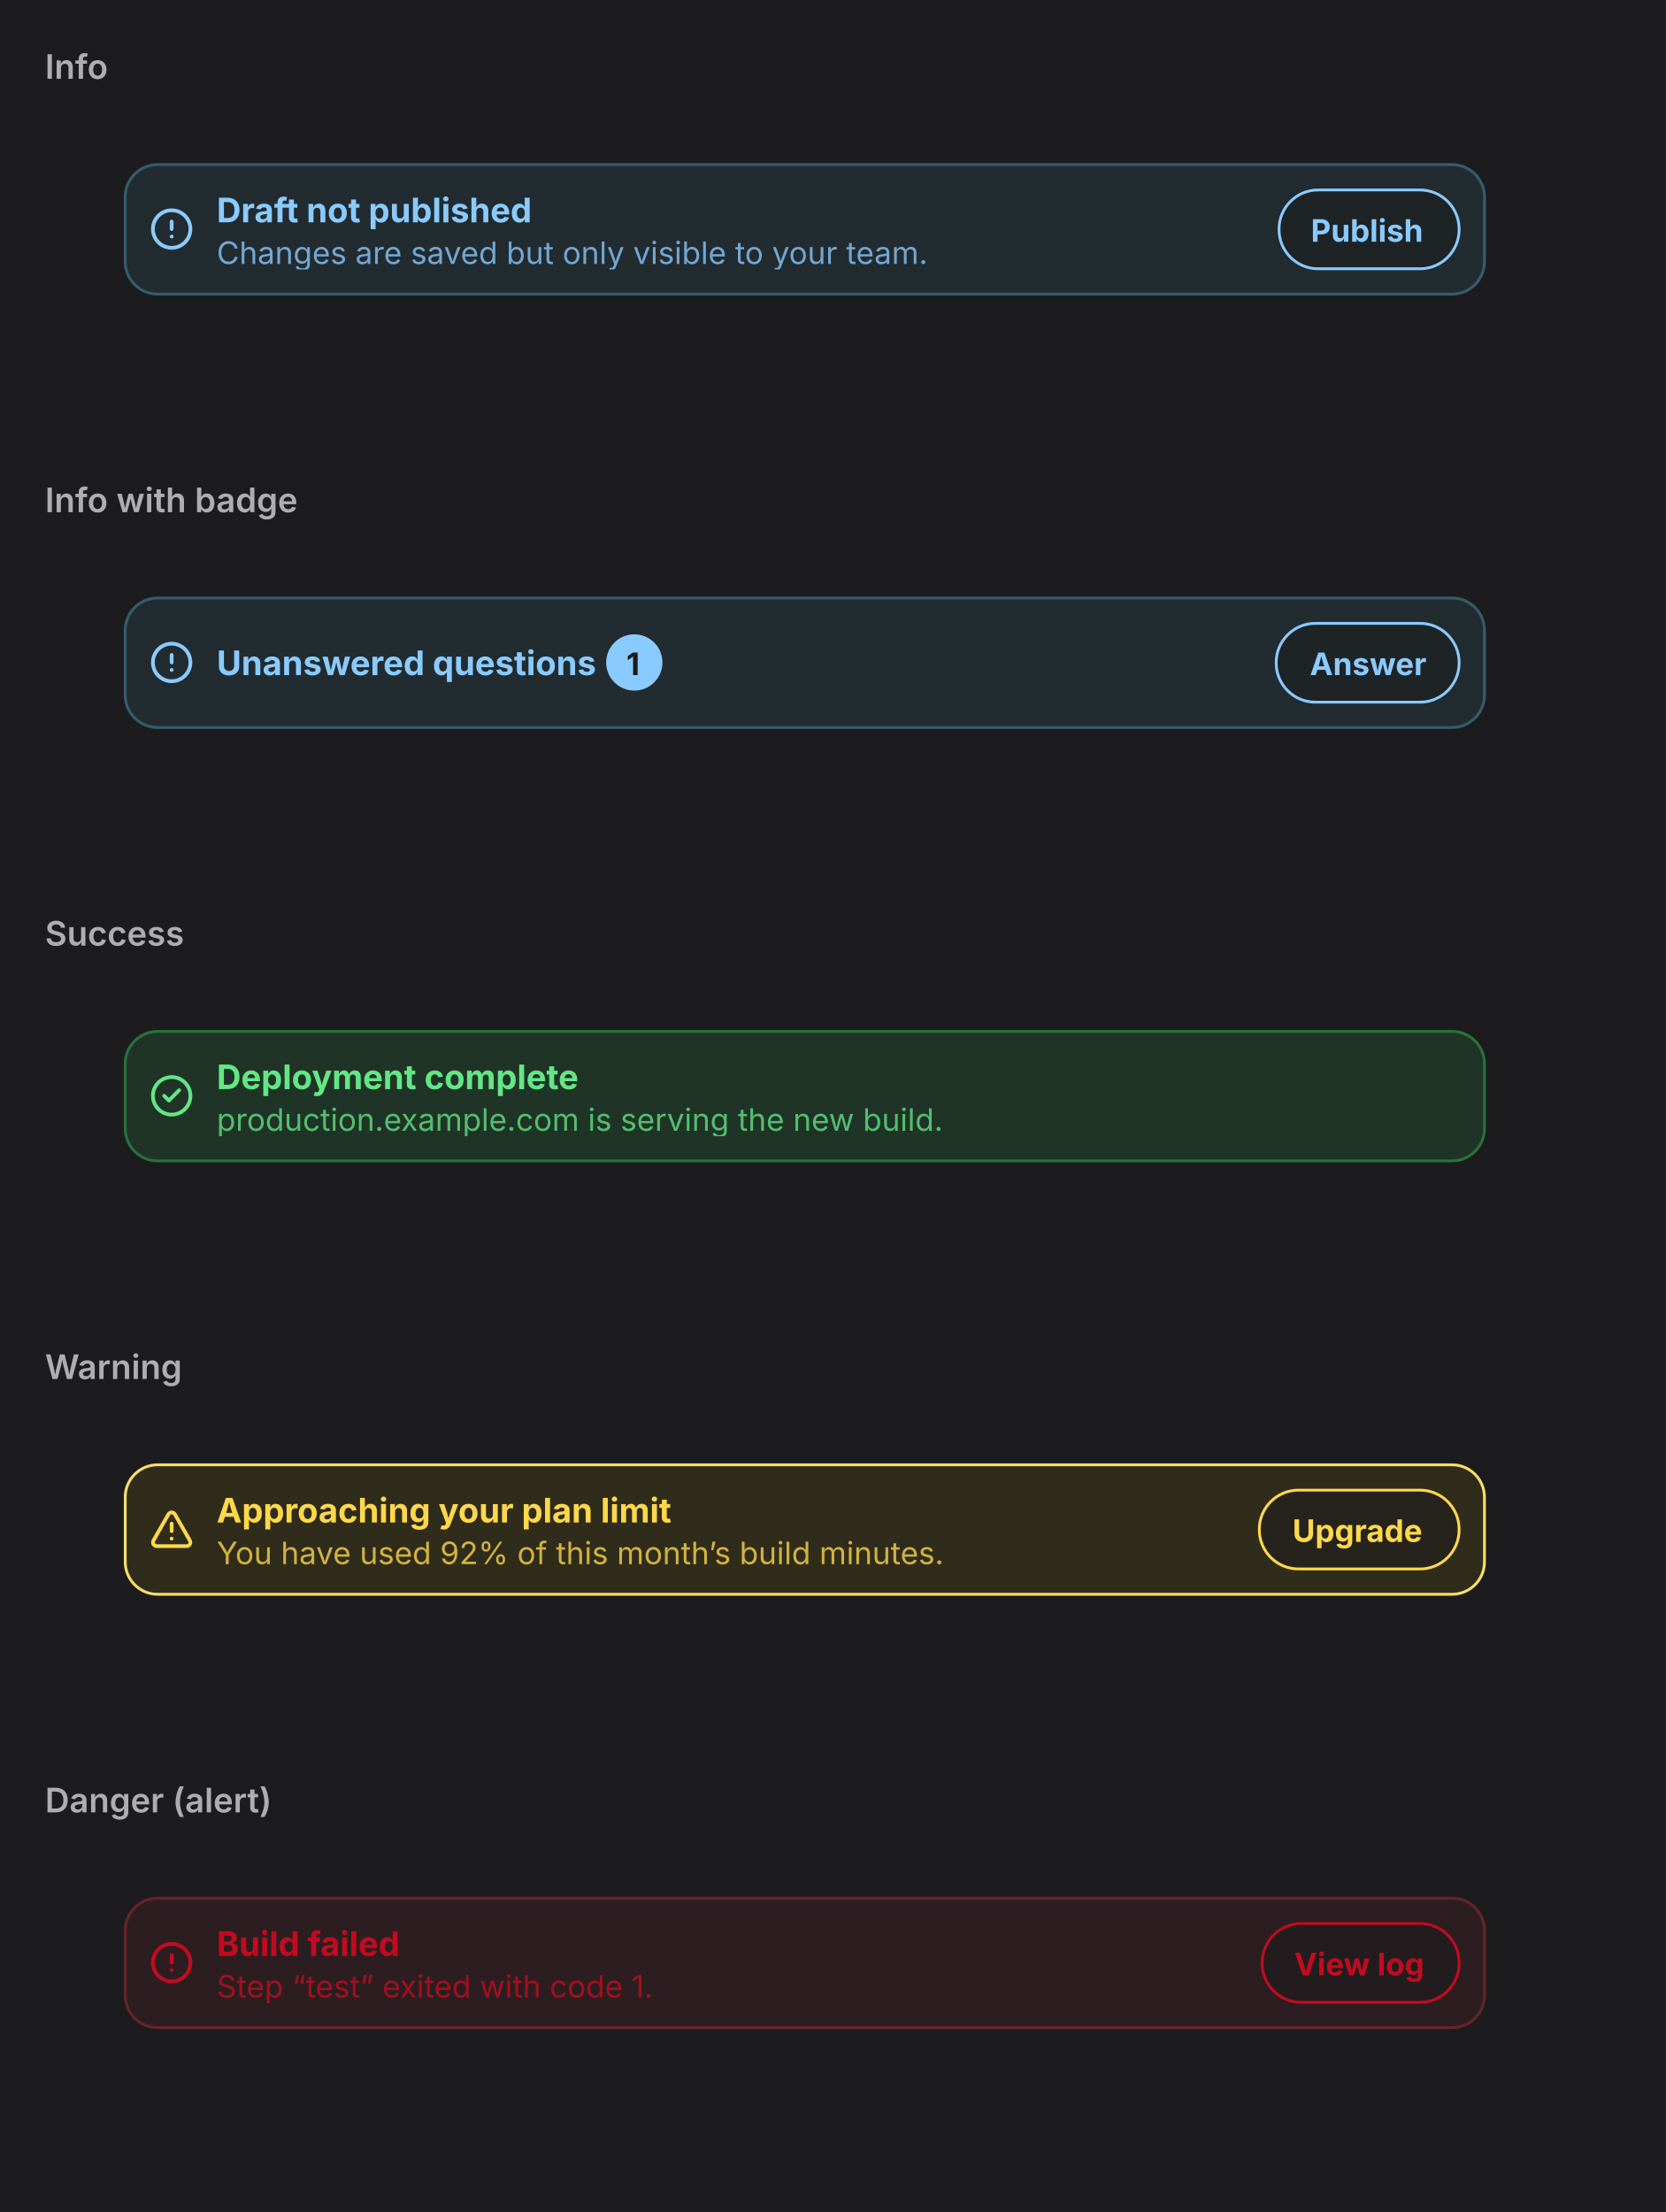
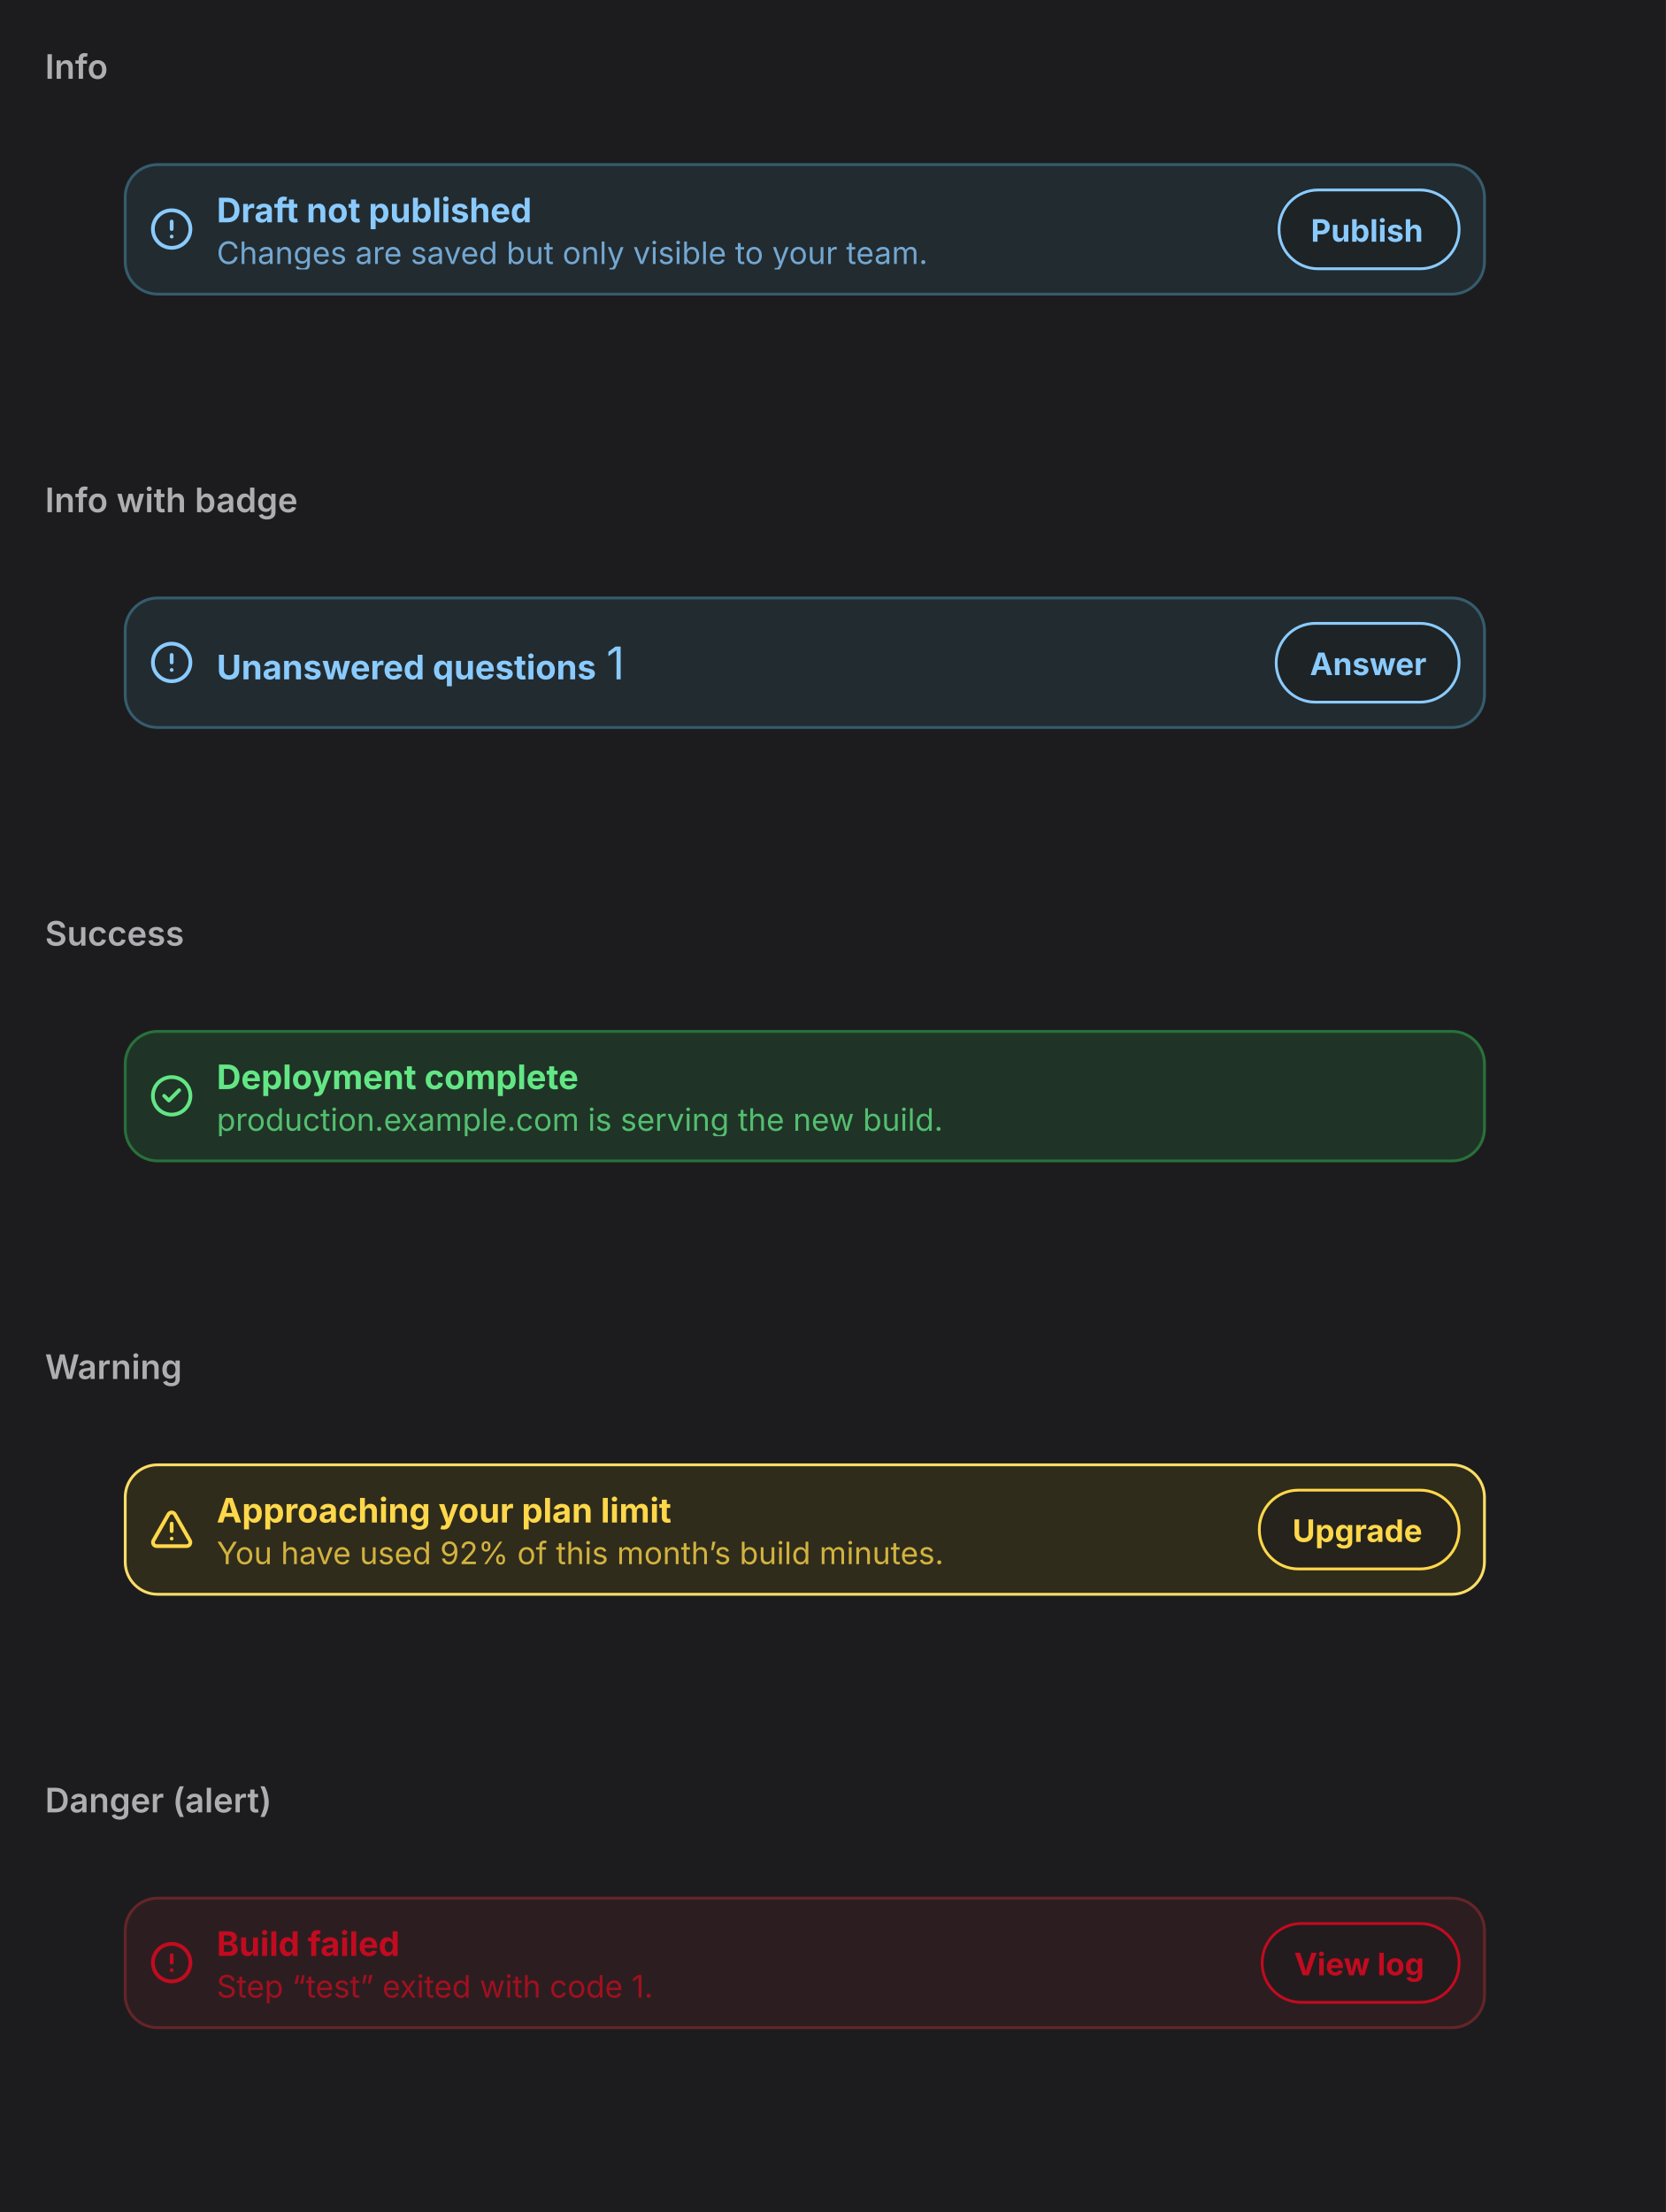
<svg xmlns="http://www.w3.org/2000/svg" viewBox="0 0 592 786" width="592" height="786">
  <defs>
    <clipPath id="cp0">
      <rect x="16" y="38" width="560" height="116" />
    </clipPath>
    <clipPath id="cp1">
      <rect x="16" y="192" width="560" height="116" />
    </clipPath>
    <clipPath id="cp2">
      <rect x="16" y="346" width="560" height="116" />
    </clipPath>
    <clipPath id="cp3">
      <rect x="16" y="500" width="560" height="116" />
    </clipPath>
    <clipPath id="cp4">
      <rect x="16" y="654" width="560" height="116" />
    </clipPath>
    <clipPath id="ct5">
      <rect x="16" y="16" width="560" height="22" />
    </clipPath>
    <clipPath id="irc6">
      <rect x="16" y="38" width="560" height="116" rx="0" />
    </clipPath>
    <clipPath id="ct8">
      <rect x="16" y="170" width="560" height="22" />
    </clipPath>
    <clipPath id="irc9">
      <rect x="16" y="192" width="560" height="116" rx="0" />
    </clipPath>
    <clipPath id="ct11">
      <rect x="16" y="324" width="560" height="22" />
    </clipPath>
    <clipPath id="irc12">
      <rect x="16" y="346" width="560" height="116" rx="0" />
    </clipPath>
    <clipPath id="ct14">
      <rect x="16" y="478" width="560" height="22" />
    </clipPath>
    <clipPath id="irc15">
      <rect x="16" y="500" width="560" height="116" rx="0" />
    </clipPath>
    <clipPath id="ct17">
      <rect x="16" y="632" width="560" height="22" />
    </clipPath>
    <clipPath id="irc18">
      <rect x="16" y="654" width="560" height="116" rx="0" />
    </clipPath>
  </defs>
  <rect x="0" y="0" width="592" height="786" rx="0" fill="rgb(28,28,30)" />
  <text x="16" y="28" font-family="system-ui, &quot;-apple-system&quot;, sans-serif" font-size="12" font-weight="600" fill="rgb(174,174,178)">Info</text>
  <g clip-path="url(#cp0)">
    <g clip-path="url(#irc6)">
      <clipPath id="svgimg7vclip">
        <rect x="16" y="38" width="560" height="116" />
      </clipPath>
      <g clip-path="url(#svgimg7vclip)">
        <g transform="translate(16 38)">
          <defs>
            <clipPath id="svgimg7cp0">
              <rect x="37" y="35" width="16" height="16.4" />
            </clipPath>
            <clipPath id="svgimg7ct2">
              <rect x="61" y="29" width="116.7" height="15" />
            </clipPath>
            <clipPath id="svgimg7cp3">
              <rect x="61" y="44.8" width="368.6" height="13" />
            </clipPath>
            <clipPath id="svgimg7ct4">
              <rect x="61" y="44.8" width="368.6" height="13" />
            </clipPath>
            <clipPath id="svgimg7ct5">
              <rect x="437.6" y="29" width="65.4" height="28.8" />
            </clipPath>
          </defs>
          <rect x="28" y="20" width="484" height="46.8" rx="12" fill="rgb(34,43,48)" />
          <rect x="28.5" y="20.5" width="483" height="46" rx="11.5" fill="none" stroke="rgb(53,92,109)" stroke-width="1" />
          <g clip-path="url(#svgimg7cp0)">
            <g color="rgb(138, 203, 255)">
              <clipPath id="svgimg7svgic1">
                <rect x="37" y="35.4" width="16" height="16" />
              </clipPath>
              <g clip-path="url(#svgimg7svgic1)">
                <g transform="translate(37 35.39)scale(.66667)">
                  <circle cx="12" cy="12" r="10" style="marker:none;vector-effect:none;color-interpolation:srgb" fill="none" stroke="rgb(138, 203, 255)" stroke-width="2px" stroke-dasharray="none" stroke-linecap="round" stroke-linejoin="round" stroke-opacity="1" fill-opacity="1" opacity="1" />
                  <line x1="12" x2="12" y1="8" y2="12" style="marker:none;vector-effect:none;color-interpolation:srgb" fill="none" stroke="rgb(138, 203, 255)" stroke-width="2px" stroke-dasharray="none" stroke-linecap="round" stroke-linejoin="round" stroke-opacity="1" fill-opacity="1" opacity="1" />
                  <line x1="12" x2="12.01" y1="16" y2="16" style="marker:none;vector-effect:none;color-interpolation:srgb" fill="none" stroke="rgb(138, 203, 255)" stroke-width="2px" stroke-dasharray="none" stroke-linecap="round" stroke-linejoin="round" stroke-opacity="1" fill-opacity="1" opacity="1" />
                </g>
              </g>
            </g>
          </g>
          <text x="61" y="41" font-family="system-ui, &quot;-apple-system&quot;, sans-serif" font-size="12" font-weight="700" fill="rgb(138,203,255)">Draft not published</text>
          <g opacity="0.78" clip-path="url(#svgimg7cp3)" style="isolation:isolate">
            <g clip-path="url(#svgimg7ct4)">
              <text x="61" y="55.8" font-family="system-ui, &quot;-apple-system&quot;, sans-serif" font-size="11" fill="rgb(138,203,255)">Changes are saved but only visible to your team.</text>
            </g>
          </g>
          <rect x="437.6" y="29" width="65.4" height="28.8" rx="14.4" fill="rgba(28,28,30,0.52)" />
          <rect x="438.5" y="29.5" width="64" height="28" rx="13.9" fill="none" stroke="rgb(138,203,255)" stroke-width="1" />
          <text x="449.83" y="47.89" font-family="system-ui, &quot;-apple-system&quot;, sans-serif" font-size="11" font-weight="650" fill="rgb(138,203,255)">Publish</text>
        </g>
      </g>
    </g>
  </g>
  <text x="16" y="182" font-family="system-ui, &quot;-apple-system&quot;, sans-serif" font-size="12" font-weight="600" fill="rgb(174,174,178)">Info with badge</text>
  <g clip-path="url(#cp1)">
    <g clip-path="url(#irc9)">
      <clipPath id="svgimg10vclip">
        <rect x="16" y="192" width="560" height="116" />
      </clipPath>
      <g clip-path="url(#svgimg10vclip)">
        <g transform="translate(16 192)">
          <defs>
            <clipPath id="svgimg10cp0">
              <rect x="37" y="35" width="16" height="16.4" />
            </clipPath>
            <clipPath id="svgimg10ct2">
-               <rect x="61" y="35.9" width="137.6" height="15" />
+               <rect x="61" y="37.4" width="137.6" height="15" />
            </clipPath>
            <clipPath id="svgimg10ct3">
-               <rect x="199.4" y="33.4" width="20" height="20" />
+               <rect x="199.4" y="34.4" width="229.8" height="18" />
            </clipPath>
            <clipPath id="svgimg10ct4">
              <rect x="437.3" y="29" width="65.7" height="28.8" />
            </clipPath>
          </defs>
          <rect x="28" y="20" width="484" height="46.8" rx="12" fill="rgb(34,43,48)" />
          <rect x="28.5" y="20.5" width="483" height="46" rx="11.5" fill="none" stroke="rgb(53,92,109)" stroke-width="1" />
          <g clip-path="url(#svgimg10cp0)">
            <g color="rgb(138, 203, 255)">
              <clipPath id="svgimg10svgic1">
                <rect x="37" y="35.4" width="16" height="16" />
              </clipPath>
              <g clip-path="url(#svgimg10svgic1)">
                <g transform="translate(37 35.39)scale(.66667)">
                  <circle cx="12" cy="12" r="10" style="marker:none;vector-effect:none;color-interpolation:srgb" fill="none" stroke="rgb(138, 203, 255)" stroke-width="2px" stroke-dasharray="none" stroke-linecap="round" stroke-linejoin="round" stroke-opacity="1" fill-opacity="1" opacity="1" />
                  <line x1="12" x2="12" y1="8" y2="12" style="marker:none;vector-effect:none;color-interpolation:srgb" fill="none" stroke="rgb(138, 203, 255)" stroke-width="2px" stroke-dasharray="none" stroke-linecap="round" stroke-linejoin="round" stroke-opacity="1" fill-opacity="1" opacity="1" />
                  <line x1="12" x2="12.01" y1="16" y2="16" style="marker:none;vector-effect:none;color-interpolation:srgb" fill="none" stroke="rgb(138, 203, 255)" stroke-width="2px" stroke-dasharray="none" stroke-linecap="round" stroke-linejoin="round" stroke-opacity="1" fill-opacity="1" opacity="1" />
                </g>
              </g>
            </g>
          </g>
-           <text x="61" y="47.89" font-family="system-ui, &quot;-apple-system&quot;, sans-serif" font-size="12" font-weight="700" fill="rgb(138,203,255)">Unanswered questions</text>
-           <rect x="199.4" y="33.4" width="20" height="20" rx="10" fill="rgb(138,203,255)" />
-           <text x="206.58" y="47.89" font-family="system-ui, &quot;-apple-system&quot;, sans-serif" font-size="11" font-weight="700" fill="rgb(28,28,30)">1</text>
+           <text x="61" y="49.39" font-family="system-ui, &quot;-apple-system&quot;, sans-serif" font-size="12" font-weight="700" fill="rgb(138,203,255)">Unanswered questions</text>
+           <text x="199.44" y="49.39" font-family="system-ui, &quot;-apple-system&quot;, sans-serif" font-size="16" fill="rgb(138,203,255)">1</text>
          <rect x="437.3" y="29" width="65.7" height="28.8" rx="14.4" fill="rgba(28,28,30,0.52)" />
          <rect x="437.5" y="29.5" width="65" height="28" rx="13.9" fill="none" stroke="rgb(138,203,255)" stroke-width="1" />
          <text x="449.47" y="47.89" font-family="system-ui, &quot;-apple-system&quot;, sans-serif" font-size="11" font-weight="650" fill="rgb(138,203,255)">Answer</text>
        </g>
      </g>
    </g>
  </g>
  <text x="16" y="336" font-family="system-ui, &quot;-apple-system&quot;, sans-serif" font-size="12" font-weight="600" fill="rgb(174,174,178)">Success</text>
  <g clip-path="url(#cp2)">
    <g clip-path="url(#irc12)">
      <clipPath id="svgimg13vclip">
        <rect x="16" y="346" width="560" height="116" />
      </clipPath>
      <g clip-path="url(#svgimg13vclip)">
        <g transform="translate(16 346)">
          <defs>
            <clipPath id="svgimg13cp0">
              <rect x="37" y="35" width="16" height="16.4" />
            </clipPath>
            <clipPath id="svgimg13ct2">
              <rect x="61" y="29" width="132.1" height="15" />
            </clipPath>
            <clipPath id="svgimg13cp3">
              <rect x="61" y="44.8" width="434" height="13" />
            </clipPath>
            <clipPath id="svgimg13ct4">
              <rect x="61" y="44.8" width="434" height="13" />
            </clipPath>
          </defs>
          <rect x="28" y="20" width="484" height="46.8" rx="12" fill="rgb(31,52,38)" />
          <rect x="28.5" y="20.5" width="483" height="46" rx="11.5" fill="none" stroke="rgb(40,113,59)" stroke-width="1" />
          <g clip-path="url(#svgimg13cp0)">
            <g color="rgb(99, 230, 133)">
              <clipPath id="svgimg13svgic1">
                <rect x="37" y="35.4" width="16" height="16" />
              </clipPath>
              <g clip-path="url(#svgimg13svgic1)">
                <g transform="translate(37 35.39)scale(.66667)">
                  <circle cx="12" cy="12" r="10" style="marker:none;vector-effect:none;color-interpolation:srgb" fill="none" stroke="rgb(99, 230, 133)" stroke-width="2px" stroke-dasharray="none" stroke-linecap="round" stroke-linejoin="round" stroke-opacity="1" fill-opacity="1" opacity="1" />
                  <path d="m16 9-5.5 5.5L8 12" style="marker:none;vector-effect:none;color-interpolation:srgb" fill="none" stroke="rgb(99, 230, 133)" stroke-width="2px" stroke-dasharray="none" stroke-linecap="round" stroke-linejoin="round" stroke-opacity="1" fill-opacity="1" opacity="1" />
                </g>
              </g>
            </g>
          </g>
          <text x="61" y="41" font-family="system-ui, &quot;-apple-system&quot;, sans-serif" font-size="12" font-weight="700" fill="rgb(99,230,133)">Deployment complete</text>
          <g opacity="0.78" clip-path="url(#svgimg13cp3)" style="isolation:isolate">
            <g clip-path="url(#svgimg13ct4)">
              <text x="61" y="55.8" font-family="system-ui, &quot;-apple-system&quot;, sans-serif" font-size="11" fill="rgb(99,230,133)">production.example.com is serving the new build.</text>
            </g>
          </g>
        </g>
      </g>
    </g>
  </g>
  <text x="16" y="490" font-family="system-ui, &quot;-apple-system&quot;, sans-serif" font-size="12" font-weight="600" fill="rgb(174,174,178)">Warning</text>
  <g clip-path="url(#cp3)">
    <g clip-path="url(#irc15)">
      <clipPath id="svgimg16vclip">
        <rect x="16" y="500" width="560" height="116" />
      </clipPath>
      <g clip-path="url(#svgimg16vclip)">
        <g transform="translate(16 500)">
          <defs>
            <clipPath id="svgimg16cp0">
              <rect x="37" y="35" width="16" height="16.4" />
            </clipPath>
            <clipPath id="svgimg16ct2">
              <rect x="61" y="29" width="166.1" height="15" />
            </clipPath>
            <clipPath id="svgimg16cp3">
              <rect x="61" y="44.8" width="362.1" height="13" />
            </clipPath>
            <clipPath id="svgimg16ct4">
              <rect x="61" y="44.8" width="362.1" height="13" />
            </clipPath>
            <clipPath id="svgimg16ct5">
              <rect x="431.1" y="29" width="71.9" height="28.8" />
            </clipPath>
          </defs>
          <rect x="28" y="20" width="484" height="46.8" rx="12" fill="rgb(48,44,27)" />
          <rect x="28.5" y="20.5" width="483" height="46" rx="11.5" fill="none" stroke="rgb(251,221,104)" stroke-width="1" />
          <g clip-path="url(#svgimg16cp0)">
            <g color="rgb(255, 216, 74)">
              <clipPath id="svgimg16svgic1">
                <rect x="37" y="35.4" width="16" height="16" />
              </clipPath>
              <g clip-path="url(#svgimg16svgic1)">
                <g transform="translate(37 35.39)scale(.66667)">
                  <path d="m21.7 18-8-14a2 2 0 0 0-3.4 0l-8 14A2 2 0 0 0 4 21h16a2 2 0 0 0 1.7-3" style="marker:none;vector-effect:none;color-interpolation:srgb" fill="none" stroke="rgb(255, 216, 74)" stroke-width="2px" stroke-dasharray="none" stroke-linecap="round" stroke-linejoin="round" stroke-opacity="1" fill-opacity="1" opacity="1" />
                  <path d="M12 9v4" style="marker:none;vector-effect:none;color-interpolation:srgb" fill="none" stroke="rgb(255, 216, 74)" stroke-width="2px" stroke-dasharray="none" stroke-linecap="round" stroke-linejoin="round" stroke-opacity="1" fill-opacity="1" opacity="1" />
                  <path d="M12 17z" style="marker:none;vector-effect:none;color-interpolation:srgb" fill="none" stroke="rgb(255, 216, 74)" stroke-width="2px" stroke-dasharray="none" stroke-linecap="round" stroke-linejoin="round" stroke-opacity="1" fill-opacity="1" opacity="1" />
                </g>
              </g>
            </g>
          </g>
          <text x="61" y="41" font-family="system-ui, &quot;-apple-system&quot;, sans-serif" font-size="12" font-weight="700" fill="rgb(255,216,74)">Approaching your plan limit</text>
          <g opacity="0.78" clip-path="url(#svgimg16cp3)" style="isolation:isolate">
            <g clip-path="url(#svgimg16ct4)">
              <text x="61" y="55.8" font-family="system-ui, &quot;-apple-system&quot;, sans-serif" font-size="11" fill="rgb(255,216,74)">You have used 92% of this month’s build minutes.</text>
            </g>
          </g>
          <rect x="431.1" y="29" width="71.9" height="28.8" rx="14.4" fill="rgba(28,28,30,0.52)" />
          <rect x="431.5" y="29.5" width="71" height="28" rx="13.9" fill="none" stroke="rgb(255,216,74)" stroke-width="1" />
          <text x="443.28" y="47.89" font-family="system-ui, &quot;-apple-system&quot;, sans-serif" font-size="11" font-weight="650" fill="rgb(255,216,74)">Upgrade</text>
        </g>
      </g>
    </g>
  </g>
  <text x="16" y="644" font-family="system-ui, &quot;-apple-system&quot;, sans-serif" font-size="12" font-weight="600" fill="rgb(174,174,178)">Danger (alert)</text>
  <g clip-path="url(#cp4)">
    <g clip-path="url(#irc18)">
      <clipPath id="svgimg19vclip">
        <rect x="16" y="654" width="560" height="116" />
      </clipPath>
      <g clip-path="url(#svgimg19vclip)">
        <g transform="translate(16 654)">
          <defs>
            <clipPath id="svgimg19cp0">
              <rect x="37" y="35" width="16" height="16.4" />
            </clipPath>
            <clipPath id="svgimg19ct2">
              <rect x="61" y="29" width="67.5" height="15" />
            </clipPath>
            <clipPath id="svgimg19cp3">
              <rect x="61" y="44.8" width="362.7" height="13" />
            </clipPath>
            <clipPath id="svgimg19ct4">
              <rect x="61" y="44.8" width="362.7" height="13" />
            </clipPath>
            <clipPath id="svgimg19ct5">
              <rect x="431.7" y="29" width="71.3" height="28.8" />
            </clipPath>
          </defs>
          <rect x="28" y="20" width="484" height="46.8" rx="12" fill="rgb(44,30,32)" />
          <rect x="28.5" y="20.5" width="483" height="46" rx="11.5" fill="none" stroke="rgb(101,37,40)" stroke-width="1" />
          <g clip-path="url(#svgimg19cp0)">
            <g color="rgb(194, 11, 32)">
              <clipPath id="svgimg19svgic1">
                <rect x="37" y="35.4" width="16" height="16" />
              </clipPath>
              <g clip-path="url(#svgimg19svgic1)">
                <g transform="translate(37 35.39)scale(.66667)">
                  <circle cx="12" cy="12" r="10" style="marker:none;vector-effect:none;color-interpolation:srgb" fill="none" stroke="rgb(194, 11, 32)" stroke-width="2px" stroke-dasharray="none" stroke-linecap="round" stroke-linejoin="round" stroke-opacity="1" fill-opacity="1" opacity="1" />
                  <line x1="12" x2="12" y1="8" y2="12" style="marker:none;vector-effect:none;color-interpolation:srgb" fill="none" stroke="rgb(194, 11, 32)" stroke-width="2px" stroke-dasharray="none" stroke-linecap="round" stroke-linejoin="round" stroke-opacity="1" fill-opacity="1" opacity="1" />
                  <line x1="12" x2="12.01" y1="16" y2="16" style="marker:none;vector-effect:none;color-interpolation:srgb" fill="none" stroke="rgb(194, 11, 32)" stroke-width="2px" stroke-dasharray="none" stroke-linecap="round" stroke-linejoin="round" stroke-opacity="1" fill-opacity="1" opacity="1" />
                </g>
              </g>
            </g>
          </g>
          <text x="61" y="41" font-family="system-ui, &quot;-apple-system&quot;, sans-serif" font-size="12" font-weight="700" fill="rgb(194,11,32)">Build failed</text>
          <g opacity="0.78" clip-path="url(#svgimg19cp3)" style="isolation:isolate">
            <g clip-path="url(#svgimg19ct4)">
              <text x="61" y="55.8" font-family="system-ui, &quot;-apple-system&quot;, sans-serif" font-size="11" fill="rgb(194,11,32)">Step “test” exited with code 1.</text>
            </g>
          </g>
          <rect x="431.7" y="29" width="71.3" height="28.8" rx="14.4" fill="rgba(28,28,30,0.52)" />
          <rect x="432.5" y="29.5" width="70" height="28" rx="13.9" fill="none" stroke="rgb(194,11,32)" stroke-width="1" />
          <text x="443.88" y="47.89" font-family="system-ui, &quot;-apple-system&quot;, sans-serif" font-size="11" font-weight="650" fill="rgb(194,11,32)">View log</text>
        </g>
      </g>
    </g>
  </g>
</svg>
